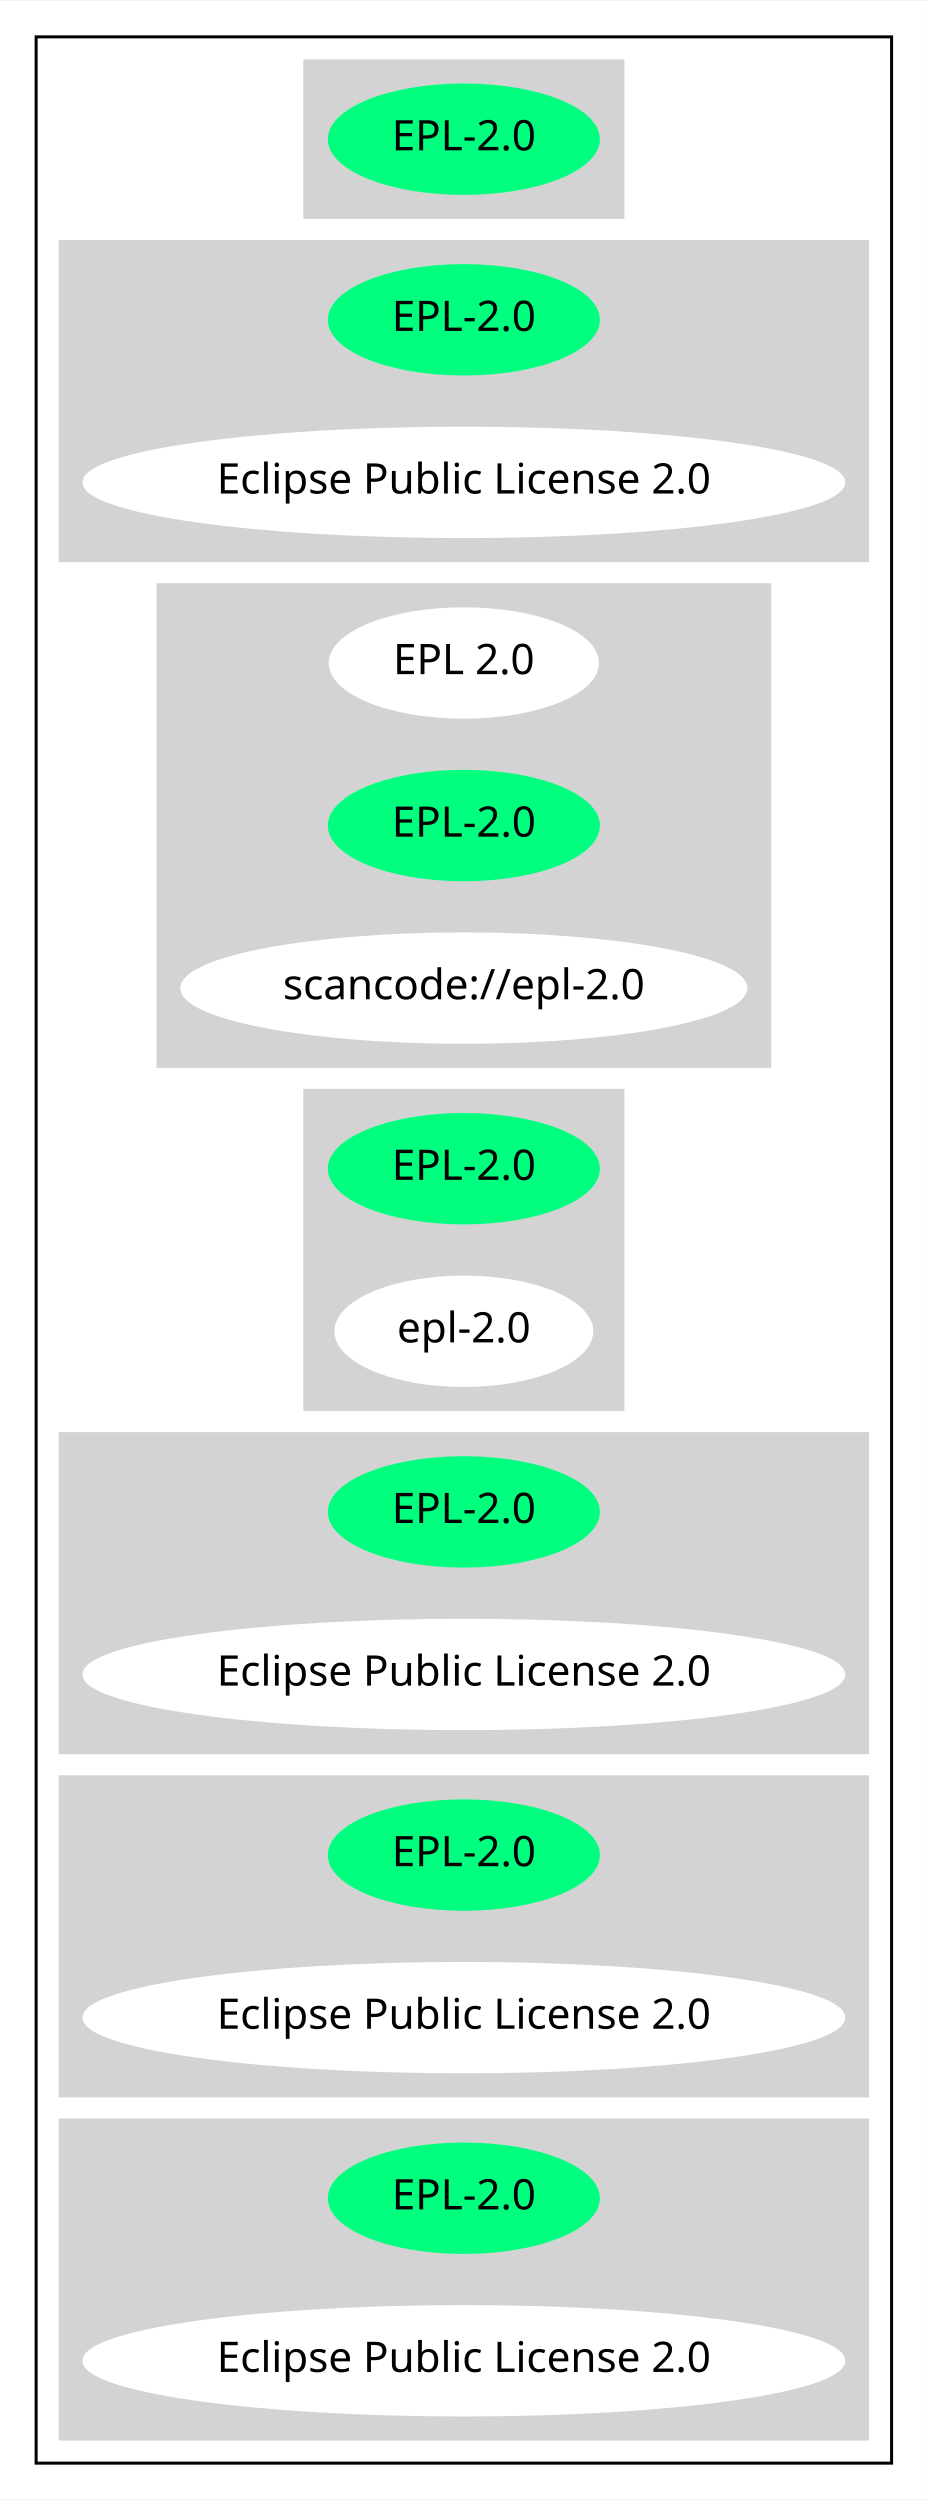
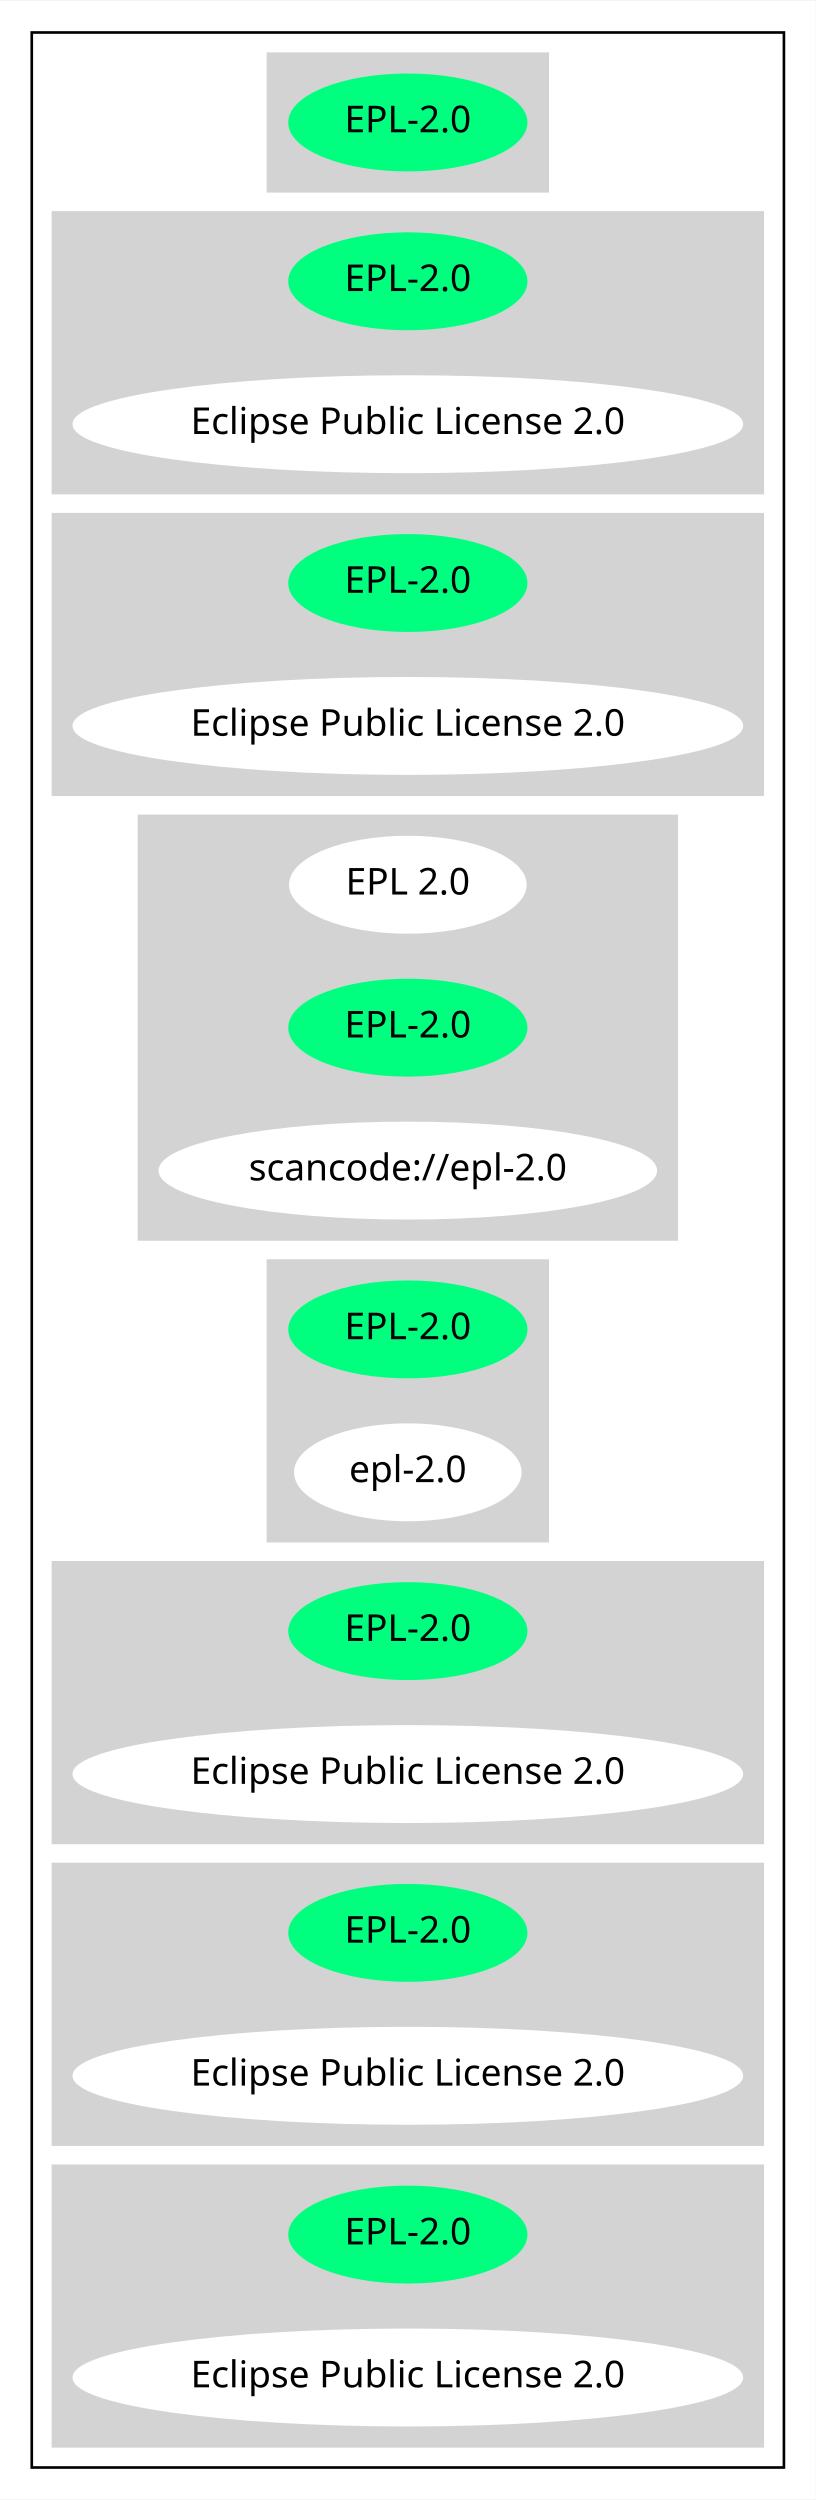
- <svg xmlns="http://www.w3.org/2000/svg" width="308pt" height="830pt" viewBox="0.00 0.00 308.18 830.00">
-   <g id="graph0" class="graph" transform="scale(1 1) rotate(0) translate(4 826)">
-     <polygon fill="white" stroke="transparent" points="-4,4 -4,-826 304.18,-826 304.18,4 -4,4" />
+ <svg xmlns="http://www.w3.org/2000/svg" width="308pt" height="944pt" viewBox="0.00 0.00 308.18 944.00">
+   <g id="graph0" class="graph" transform="scale(1 1) rotate(0) translate(4 940)">
+     <polygon fill="white" stroke="transparent" points="-4,4 -4,-940 304.18,-940 304.18,4 -4,4" />
    <g id="clust1" class="cluster">
-       <polygon fill="none" stroke="black" points="8,-8 8,-814 292.18,-814 292.18,-8 8,-8" />
+       <polygon fill="none" stroke="black" points="8,-8 8,-928 292.18,-928 292.18,-8 8,-8" />
    </g>
    <g id="clust2" class="cluster">
-       <polygon fill="lightgray" stroke="lightgray" points="97.24,-754 97.24,-806 202.93,-806 202.93,-754 97.24,-754" />
+       <polygon fill="lightgray" stroke="lightgray" points="97.24,-868 97.24,-920 202.93,-920 202.93,-868 97.24,-868" />
    </g>
    <g id="clust3" class="cluster">
+       <polygon fill="lightgray" stroke="lightgray" points="16,-754 16,-860 284.18,-860 284.18,-754 16,-754" />
+     </g>
+     <g id="clust4" class="cluster">
      <polygon fill="lightgray" stroke="lightgray" points="16,-640 16,-746 284.18,-746 284.18,-640 16,-640" />
    </g>
-     <g id="clust4" class="cluster">
+     <g id="clust5" class="cluster">
      <polygon fill="lightgray" stroke="lightgray" points="48.5,-472 48.5,-632 251.68,-632 251.68,-472 48.5,-472" />
    </g>
-     <g id="clust5" class="cluster">
+     <g id="clust6" class="cluster">
      <polygon fill="lightgray" stroke="lightgray" points="97.24,-358 97.24,-464 202.93,-464 202.93,-358 97.24,-358" />
    </g>
-     <g id="clust6" class="cluster">
+     <g id="clust7" class="cluster">
      <polygon fill="lightgray" stroke="lightgray" points="16,-244 16,-350 284.18,-350 284.18,-244 16,-244" />
    </g>
-     <g id="clust7" class="cluster">
+     <g id="clust8" class="cluster">
      <polygon fill="lightgray" stroke="lightgray" points="16,-130 16,-236 284.18,-236 284.18,-130 16,-130" />
    </g>
-     <g id="clust8" class="cluster">
+     <g id="clust9" class="cluster">
      <polygon fill="lightgray" stroke="lightgray" points="16,-16 16,-122 284.18,-122 284.18,-16 16,-16" />
    </g>
    <g id="node1" class="node">
-       <ellipse fill="springgreen" stroke="springgreen" cx="150.09" cy="-780" rx="44.69" ry="18" />
-       <text text-anchor="middle" x="150.09" y="-776.3" font-family="Times-Roman" font-size="14.00">EPL-2.0</text>
+       <ellipse fill="springgreen" stroke="springgreen" cx="150.09" cy="-894" rx="44.69" ry="18" />
+       <text text-anchor="middle" x="150.09" y="-890.3" font-family="Times-Roman" font-size="14.00">EPL-2.0</text>
    </g>
    <g id="node2" class="node">
+       <ellipse fill="springgreen" stroke="springgreen" cx="150.09" cy="-834" rx="44.69" ry="18" />
+       <text text-anchor="middle" x="150.09" y="-830.3" font-family="Times-Roman" font-size="14.00">EPL-2.0</text>
+     </g>
+     <g id="node3" class="node">
+       <ellipse fill="white" stroke="white" cx="150.09" cy="-780" rx="126.18" ry="18" />
+       <text text-anchor="middle" x="150.09" y="-776.3" font-family="Times-Roman" font-size="14.00">Eclipse Public License 2.0</text>
+     </g>
+     <g id="node4" class="node">
      <ellipse fill="springgreen" stroke="springgreen" cx="150.09" cy="-720" rx="44.69" ry="18" />
      <text text-anchor="middle" x="150.09" y="-716.3" font-family="Times-Roman" font-size="14.00">EPL-2.0</text>
    </g>
-     <g id="node3" class="node">
+     <g id="node5" class="node">
      <ellipse fill="white" stroke="white" cx="150.09" cy="-666" rx="126.18" ry="18" />
      <text text-anchor="middle" x="150.09" y="-662.3" font-family="Times-Roman" font-size="14.00">Eclipse Public License 2.0</text>
    </g>
-     <g id="node4" class="node">
+     <g id="node6" class="node">
      <ellipse fill="white" stroke="white" cx="150.09" cy="-606" rx="44.39" ry="18" />
      <text text-anchor="middle" x="150.09" y="-602.3" font-family="Times-Roman" font-size="14.00">EPL 2.0</text>
    </g>
-     <g id="node5" class="node">
+     <g id="node7" class="node">
      <ellipse fill="springgreen" stroke="springgreen" cx="150.09" cy="-552" rx="44.69" ry="18" />
      <text text-anchor="middle" x="150.09" y="-548.3" font-family="Times-Roman" font-size="14.00">EPL-2.0</text>
    </g>
-     <g id="node6" class="node">
+     <g id="node8" class="node">
      <ellipse fill="white" stroke="white" cx="150.09" cy="-498" rx="93.68" ry="18" />
      <text text-anchor="middle" x="150.09" y="-494.3" font-family="Times-Roman" font-size="14.00">scancode://epl-2.0</text>
    </g>
-     <g id="node7" class="node">
+     <g id="node9" class="node">
      <ellipse fill="springgreen" stroke="springgreen" cx="150.09" cy="-438" rx="44.69" ry="18" />
      <text text-anchor="middle" x="150.09" y="-434.3" font-family="Times-Roman" font-size="14.00">EPL-2.0</text>
    </g>
-     <g id="node8" class="node">
+     <g id="node10" class="node">
      <ellipse fill="white" stroke="white" cx="150.09" cy="-384" rx="42.49" ry="18" />
      <text text-anchor="middle" x="150.09" y="-380.3" font-family="Times-Roman" font-size="14.00">epl-2.0</text>
    </g>
-     <g id="node9" class="node">
+     <g id="node11" class="node">
      <ellipse fill="springgreen" stroke="springgreen" cx="150.09" cy="-324" rx="44.69" ry="18" />
      <text text-anchor="middle" x="150.09" y="-320.3" font-family="Times-Roman" font-size="14.00">EPL-2.0</text>
    </g>
-     <g id="node10" class="node">
+     <g id="node12" class="node">
      <ellipse fill="white" stroke="white" cx="150.09" cy="-270" rx="126.18" ry="18" />
      <text text-anchor="middle" x="150.09" y="-266.3" font-family="Times-Roman" font-size="14.00">Eclipse Public License 2.0</text>
    </g>
-     <g id="node11" class="node">
+     <g id="node13" class="node">
      <ellipse fill="springgreen" stroke="springgreen" cx="150.09" cy="-210" rx="44.69" ry="18" />
      <text text-anchor="middle" x="150.09" y="-206.3" font-family="Times-Roman" font-size="14.00">EPL-2.0</text>
    </g>
-     <g id="node12" class="node">
+     <g id="node14" class="node">
      <ellipse fill="white" stroke="white" cx="150.09" cy="-156" rx="126.18" ry="18" />
      <text text-anchor="middle" x="150.09" y="-152.3" font-family="Times-Roman" font-size="14.00">Eclipse Public License 2.0</text>
    </g>
-     <g id="node13" class="node">
+     <g id="node15" class="node">
      <ellipse fill="springgreen" stroke="springgreen" cx="150.09" cy="-96" rx="44.69" ry="18" />
      <text text-anchor="middle" x="150.09" y="-92.3" font-family="Times-Roman" font-size="14.00">EPL-2.0</text>
    </g>
-     <g id="node14" class="node">
+     <g id="node16" class="node">
      <ellipse fill="white" stroke="white" cx="150.09" cy="-42" rx="126.18" ry="18" />
      <text text-anchor="middle" x="150.09" y="-38.3" font-family="Times-Roman" font-size="14.00">Eclipse Public License 2.0</text>
    </g>
  </g>
</svg>
